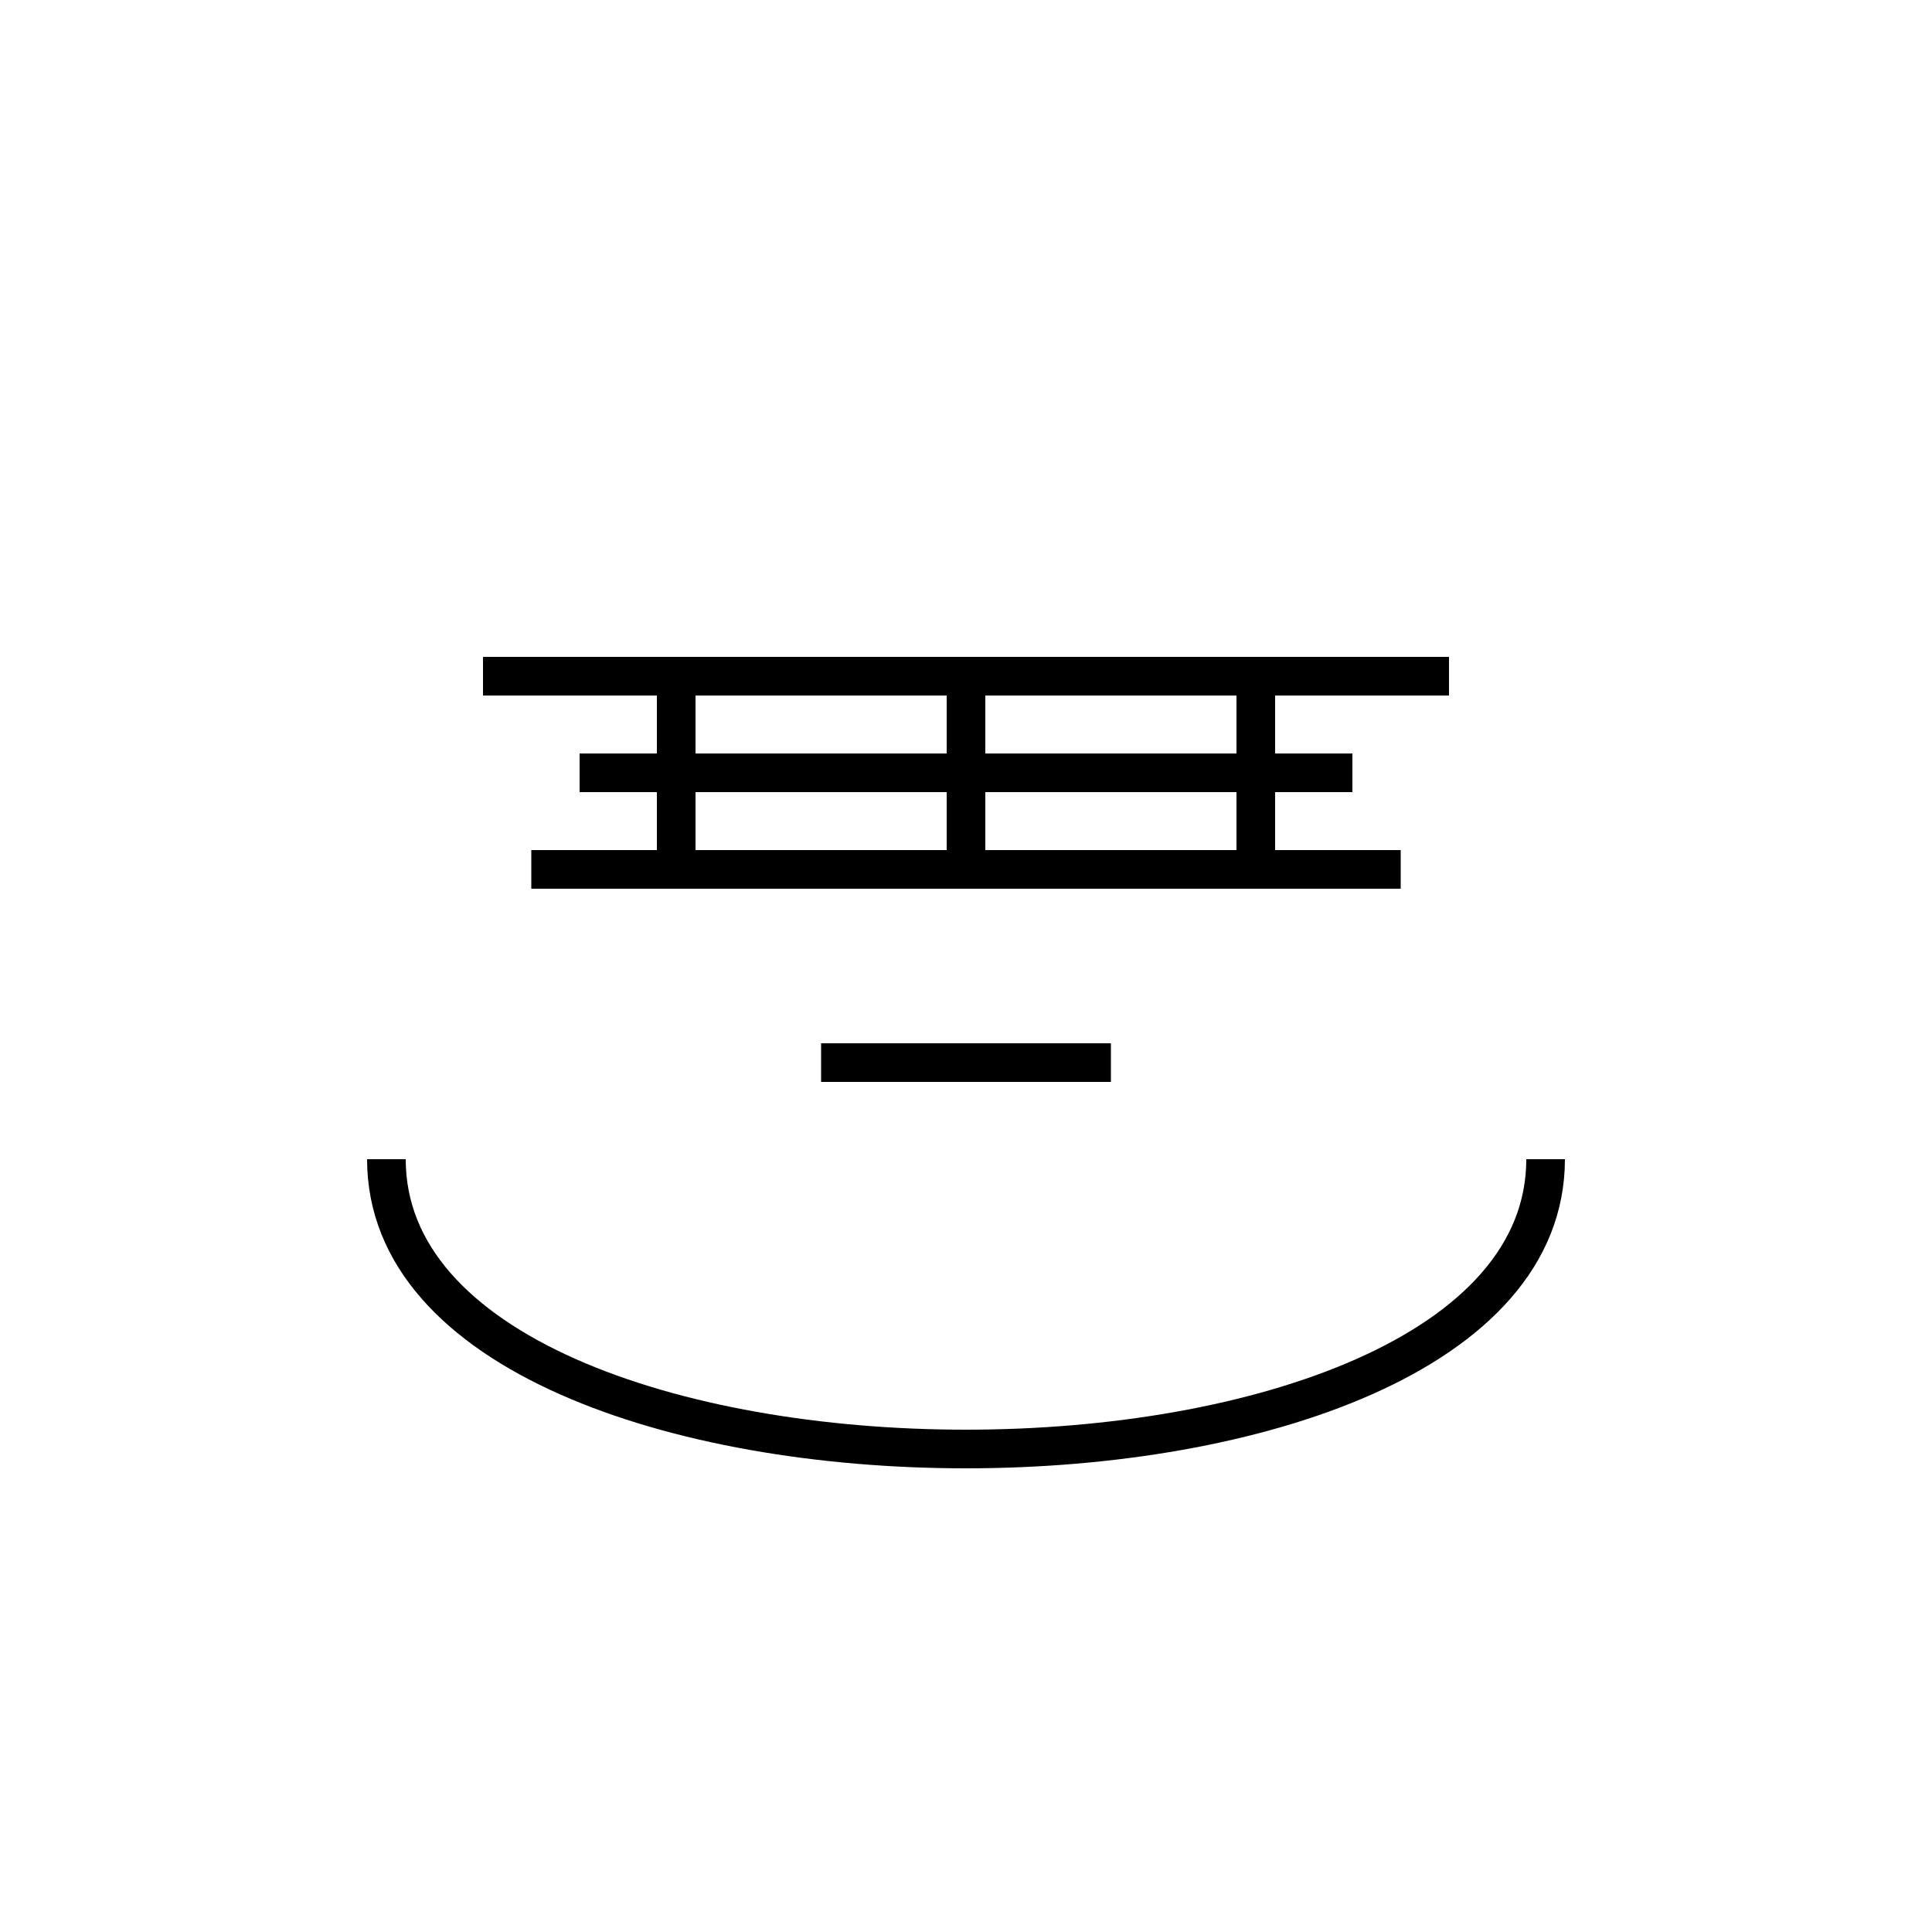
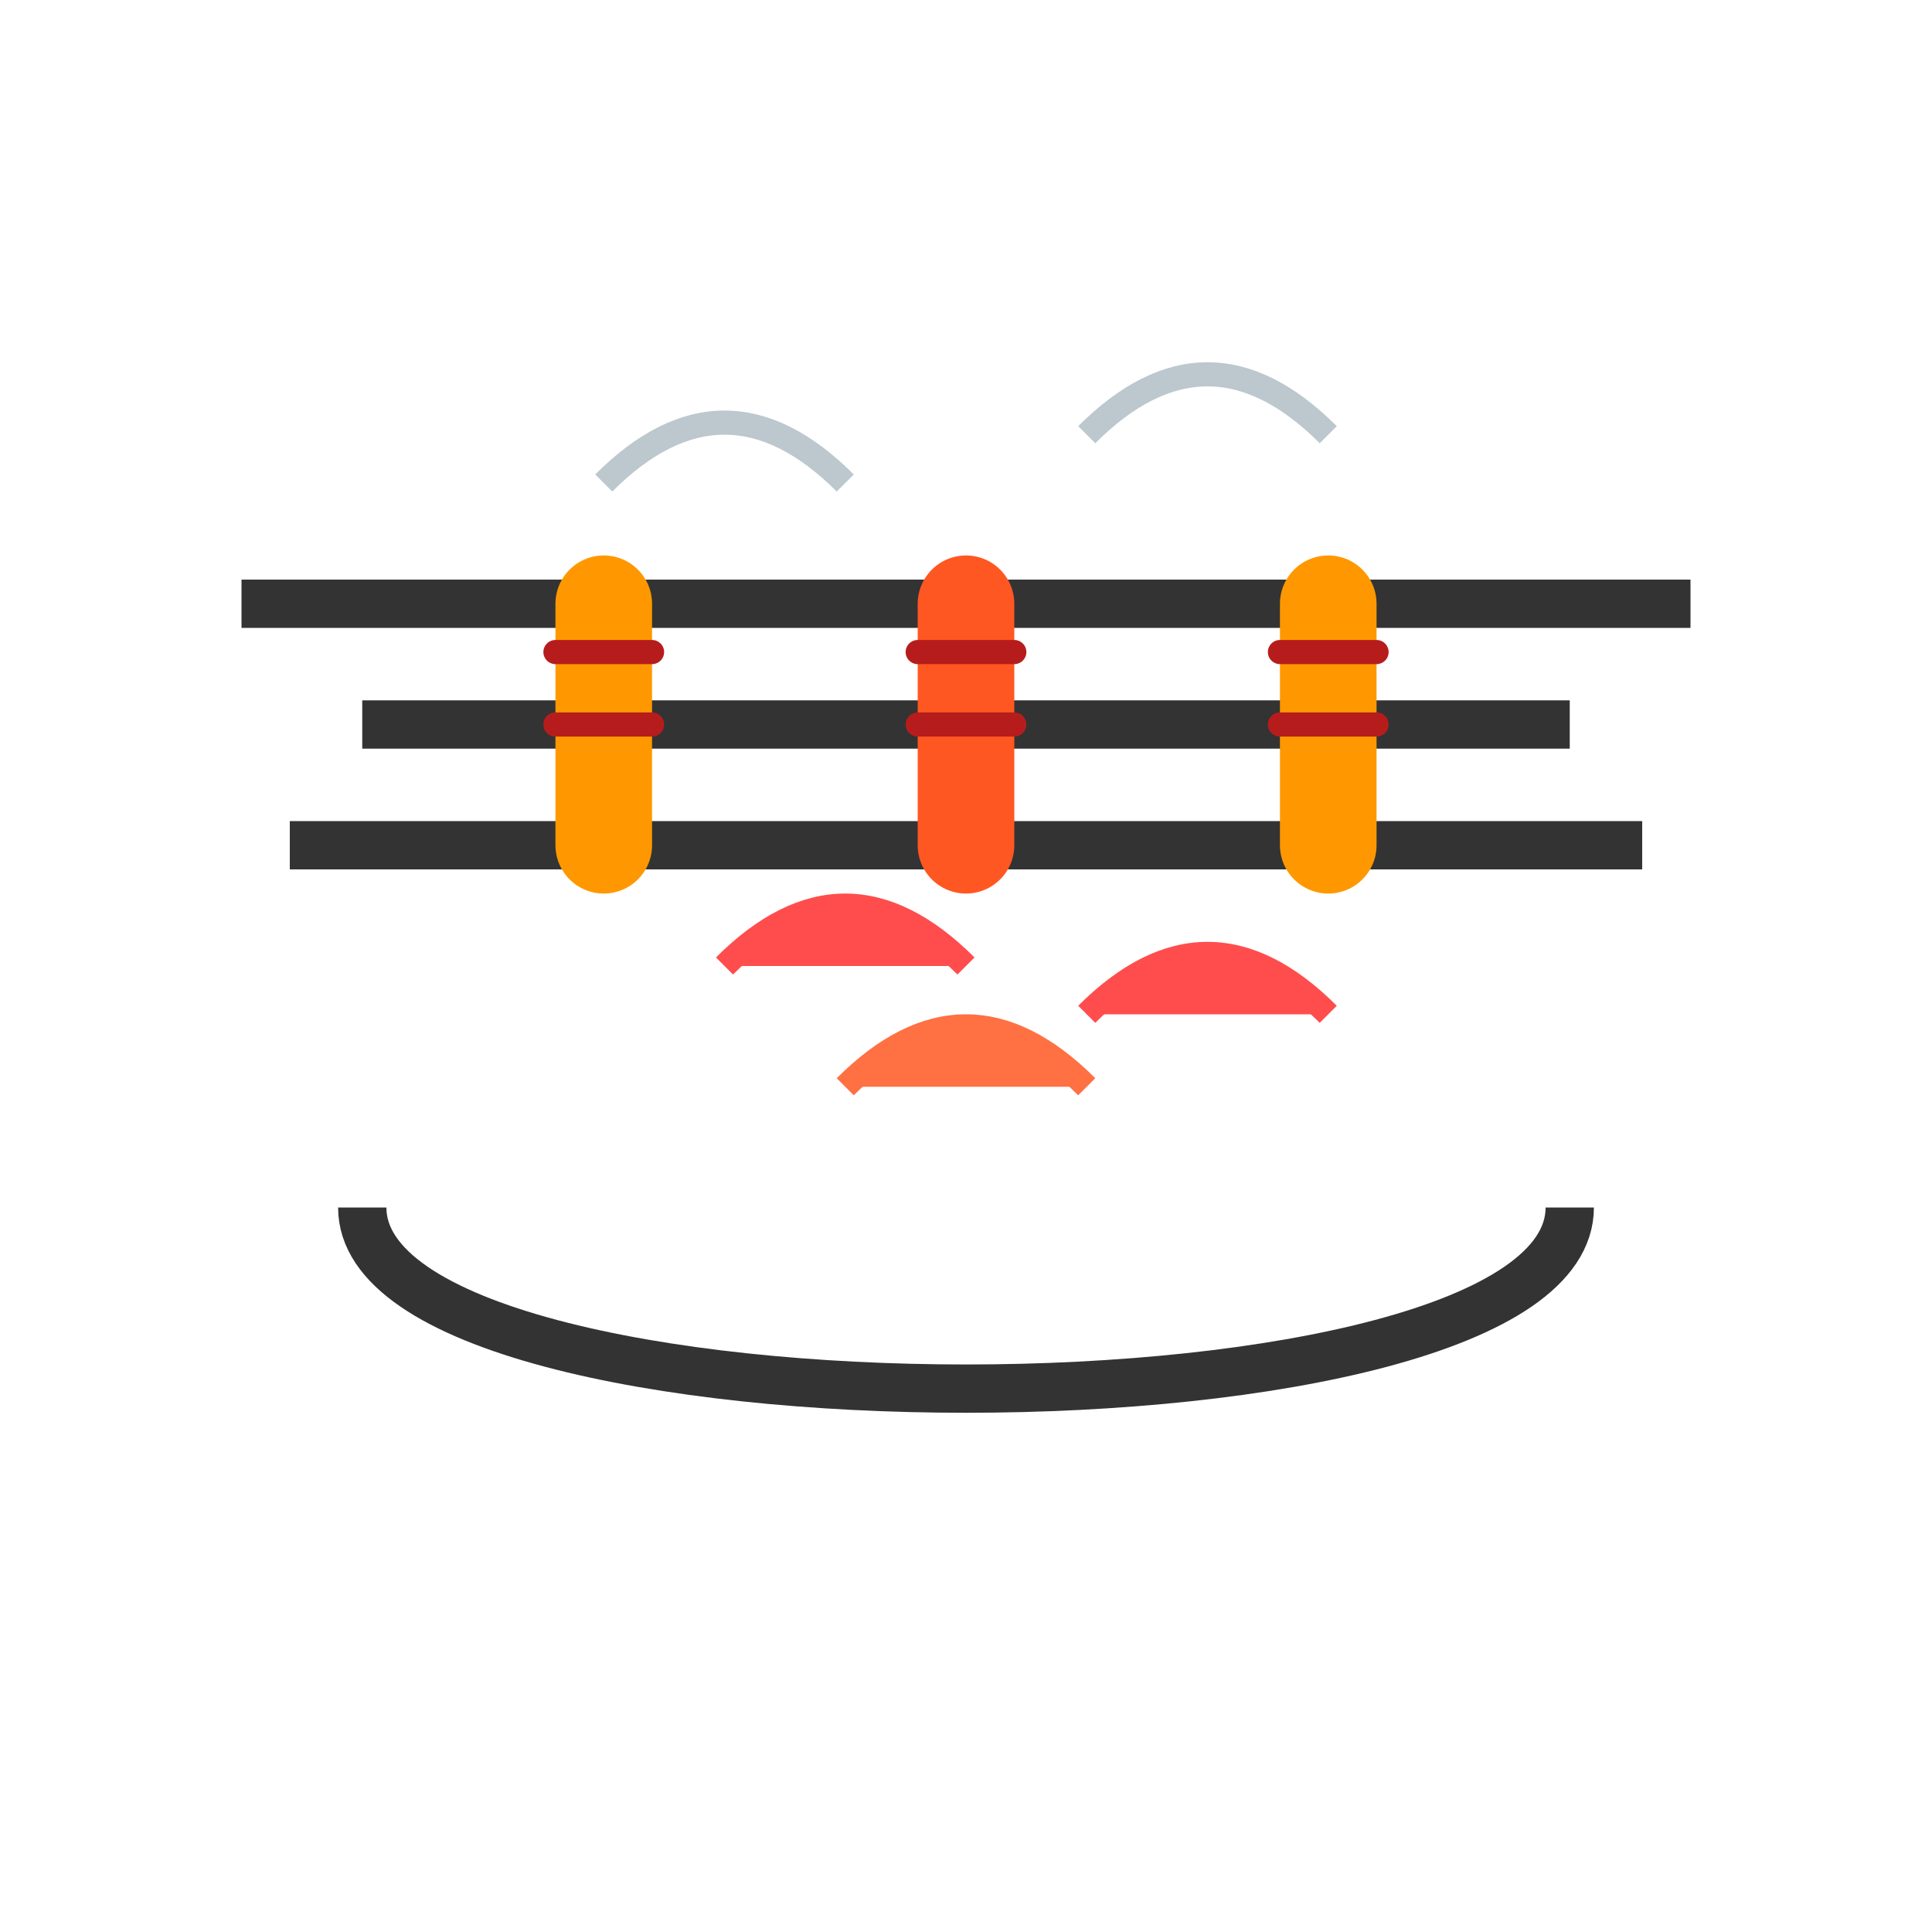
- <svg xmlns="http://www.w3.org/2000/svg" width="200" height="200" viewBox="0 0 200 200" fill="none">
-   <path d="M60 80 L140 80" stroke="black" stroke-width="4" />
-   <path d="M50 70 L150 70" stroke="black" stroke-width="4" />
-   <path d="M55 90 L145 90" stroke="black" stroke-width="4" />
-   <path d="M40 120 C40 160 160 160 160 120" stroke="black" stroke-width="4" fill="none" />
-   <path d="M70 70 L70 90" stroke="black" stroke-width="4" />
-   <path d="M100 70 L100 90" stroke="black" stroke-width="4" />
-   <path d="M130 70 L130 90" stroke="black" stroke-width="4" />
-   <path d="M85 110 L115 110" stroke="black" stroke-width="4" />
+ <svg xmlns="http://www.w3.org/2000/svg" width="80" height="80" viewBox="0 0 80 80" fill="none">
+   <path d="M15 30 L65 30" stroke="#333" stroke-width="2" />
+   <path d="M10 25 L70 25" stroke="#333" stroke-width="2" />
+   <path d="M12 35 L68 35" stroke="#333" stroke-width="2" />
+   <path d="M15 50 C15 60 65 60 65 50" stroke="#333" stroke-width="2" fill="none" />
+   <path d="M25 25 L25 35" stroke="#FF9800" stroke-width="4" stroke-linecap="round" />
+   <path d="M40 25 L40 35" stroke="#FF5722" stroke-width="4" stroke-linecap="round" />
+   <path d="M55 25 L55 35" stroke="#FF9800" stroke-width="4" stroke-linecap="round" />
+   <path d="M23 27 L27 27" stroke="#B71C1C" stroke-width="1" stroke-linecap="round" />
+   <path d="M23 30 L27 30" stroke="#B71C1C" stroke-width="1" stroke-linecap="round" />
+   <path d="M38 27 L42 27" stroke="#B71C1C" stroke-width="1" stroke-linecap="round" />
+   <path d="M38 30 L42 30" stroke="#B71C1C" stroke-width="1" stroke-linecap="round" />
+   <path d="M53 27 L57 27" stroke="#B71C1C" stroke-width="1" stroke-linecap="round" />
+   <path d="M53 30 L57 30" stroke="#B71C1C" stroke-width="1" stroke-linecap="round" />
+   <path d="M30 40 Q35 35 40 40" stroke="#FF4D4D" stroke-width="1" fill="#FF4D4D" />
+   <path d="M45 42 Q50 37 55 42" stroke="#FF4D4D" stroke-width="1" fill="#FF4D4D" />
+   <path d="M35 45 Q40 40 45 45" stroke="#FF7043" stroke-width="1" fill="#FF7043" />
+   <path d="M25 20 Q30 15 35 20" stroke="#90A4AE" stroke-width="1" opacity="0.6" />
+   <path d="M45 18 Q50 13 55 18" stroke="#90A4AE" stroke-width="1" opacity="0.6" />
</svg>
